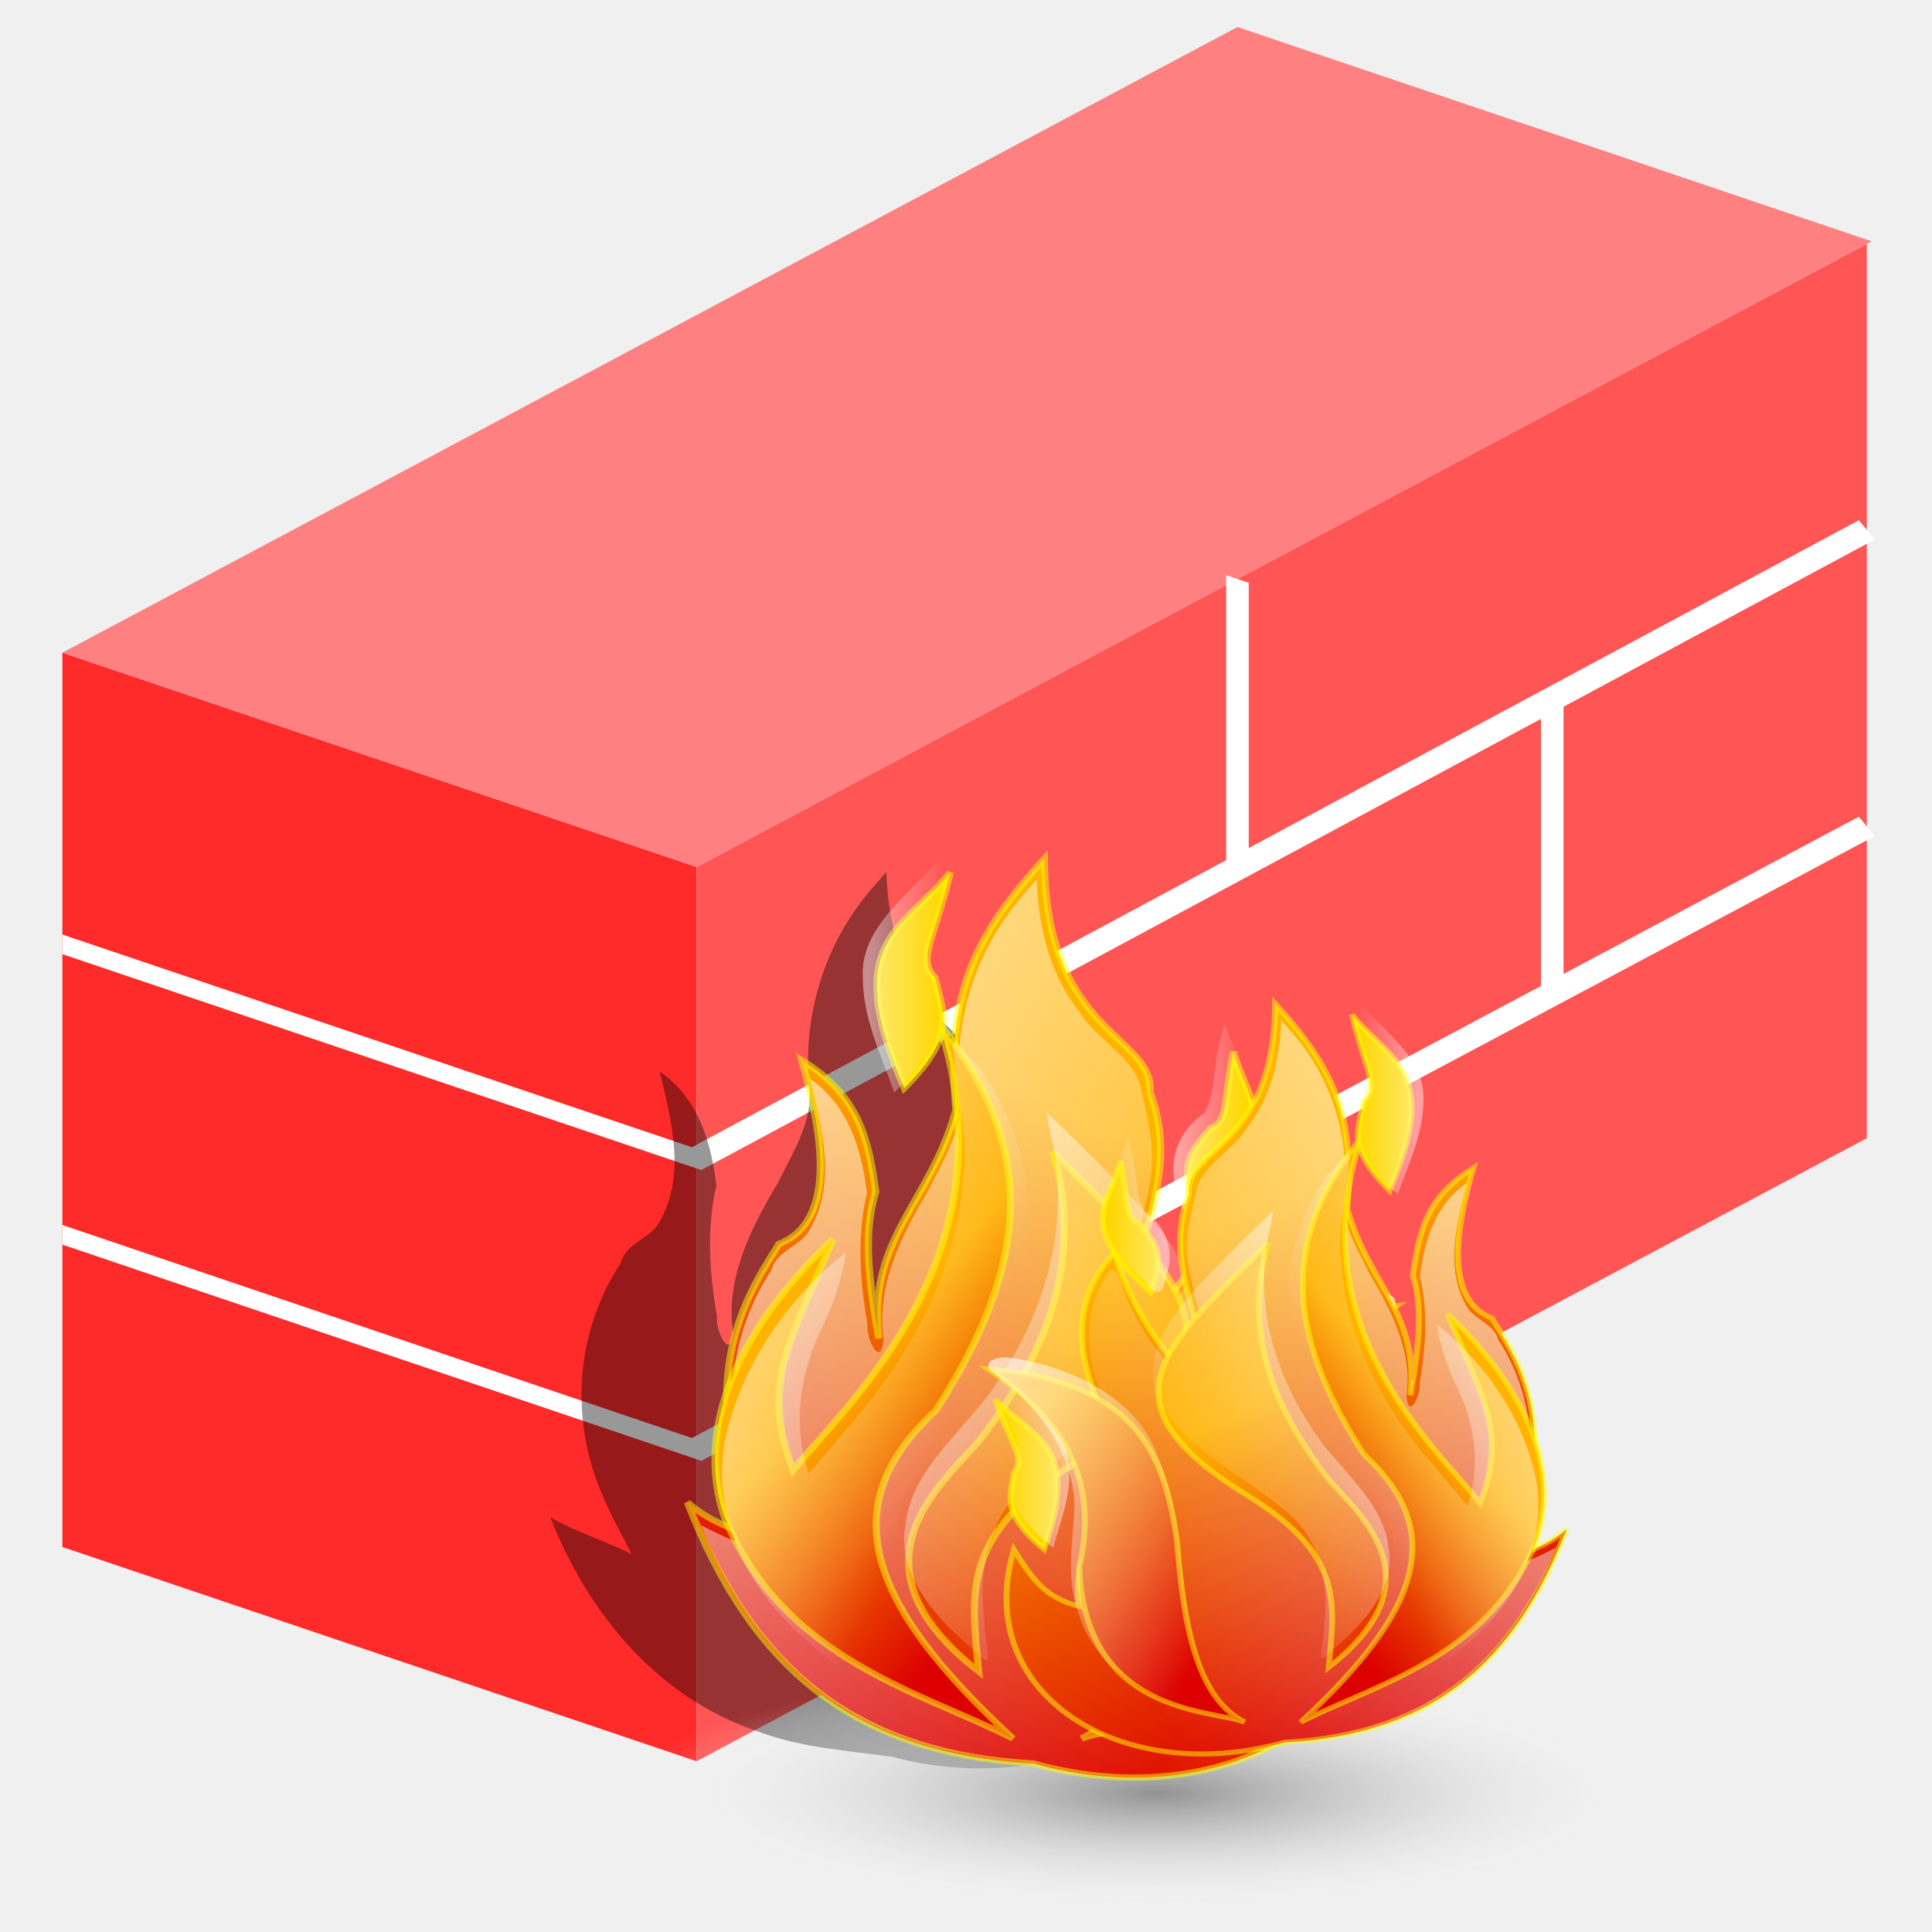
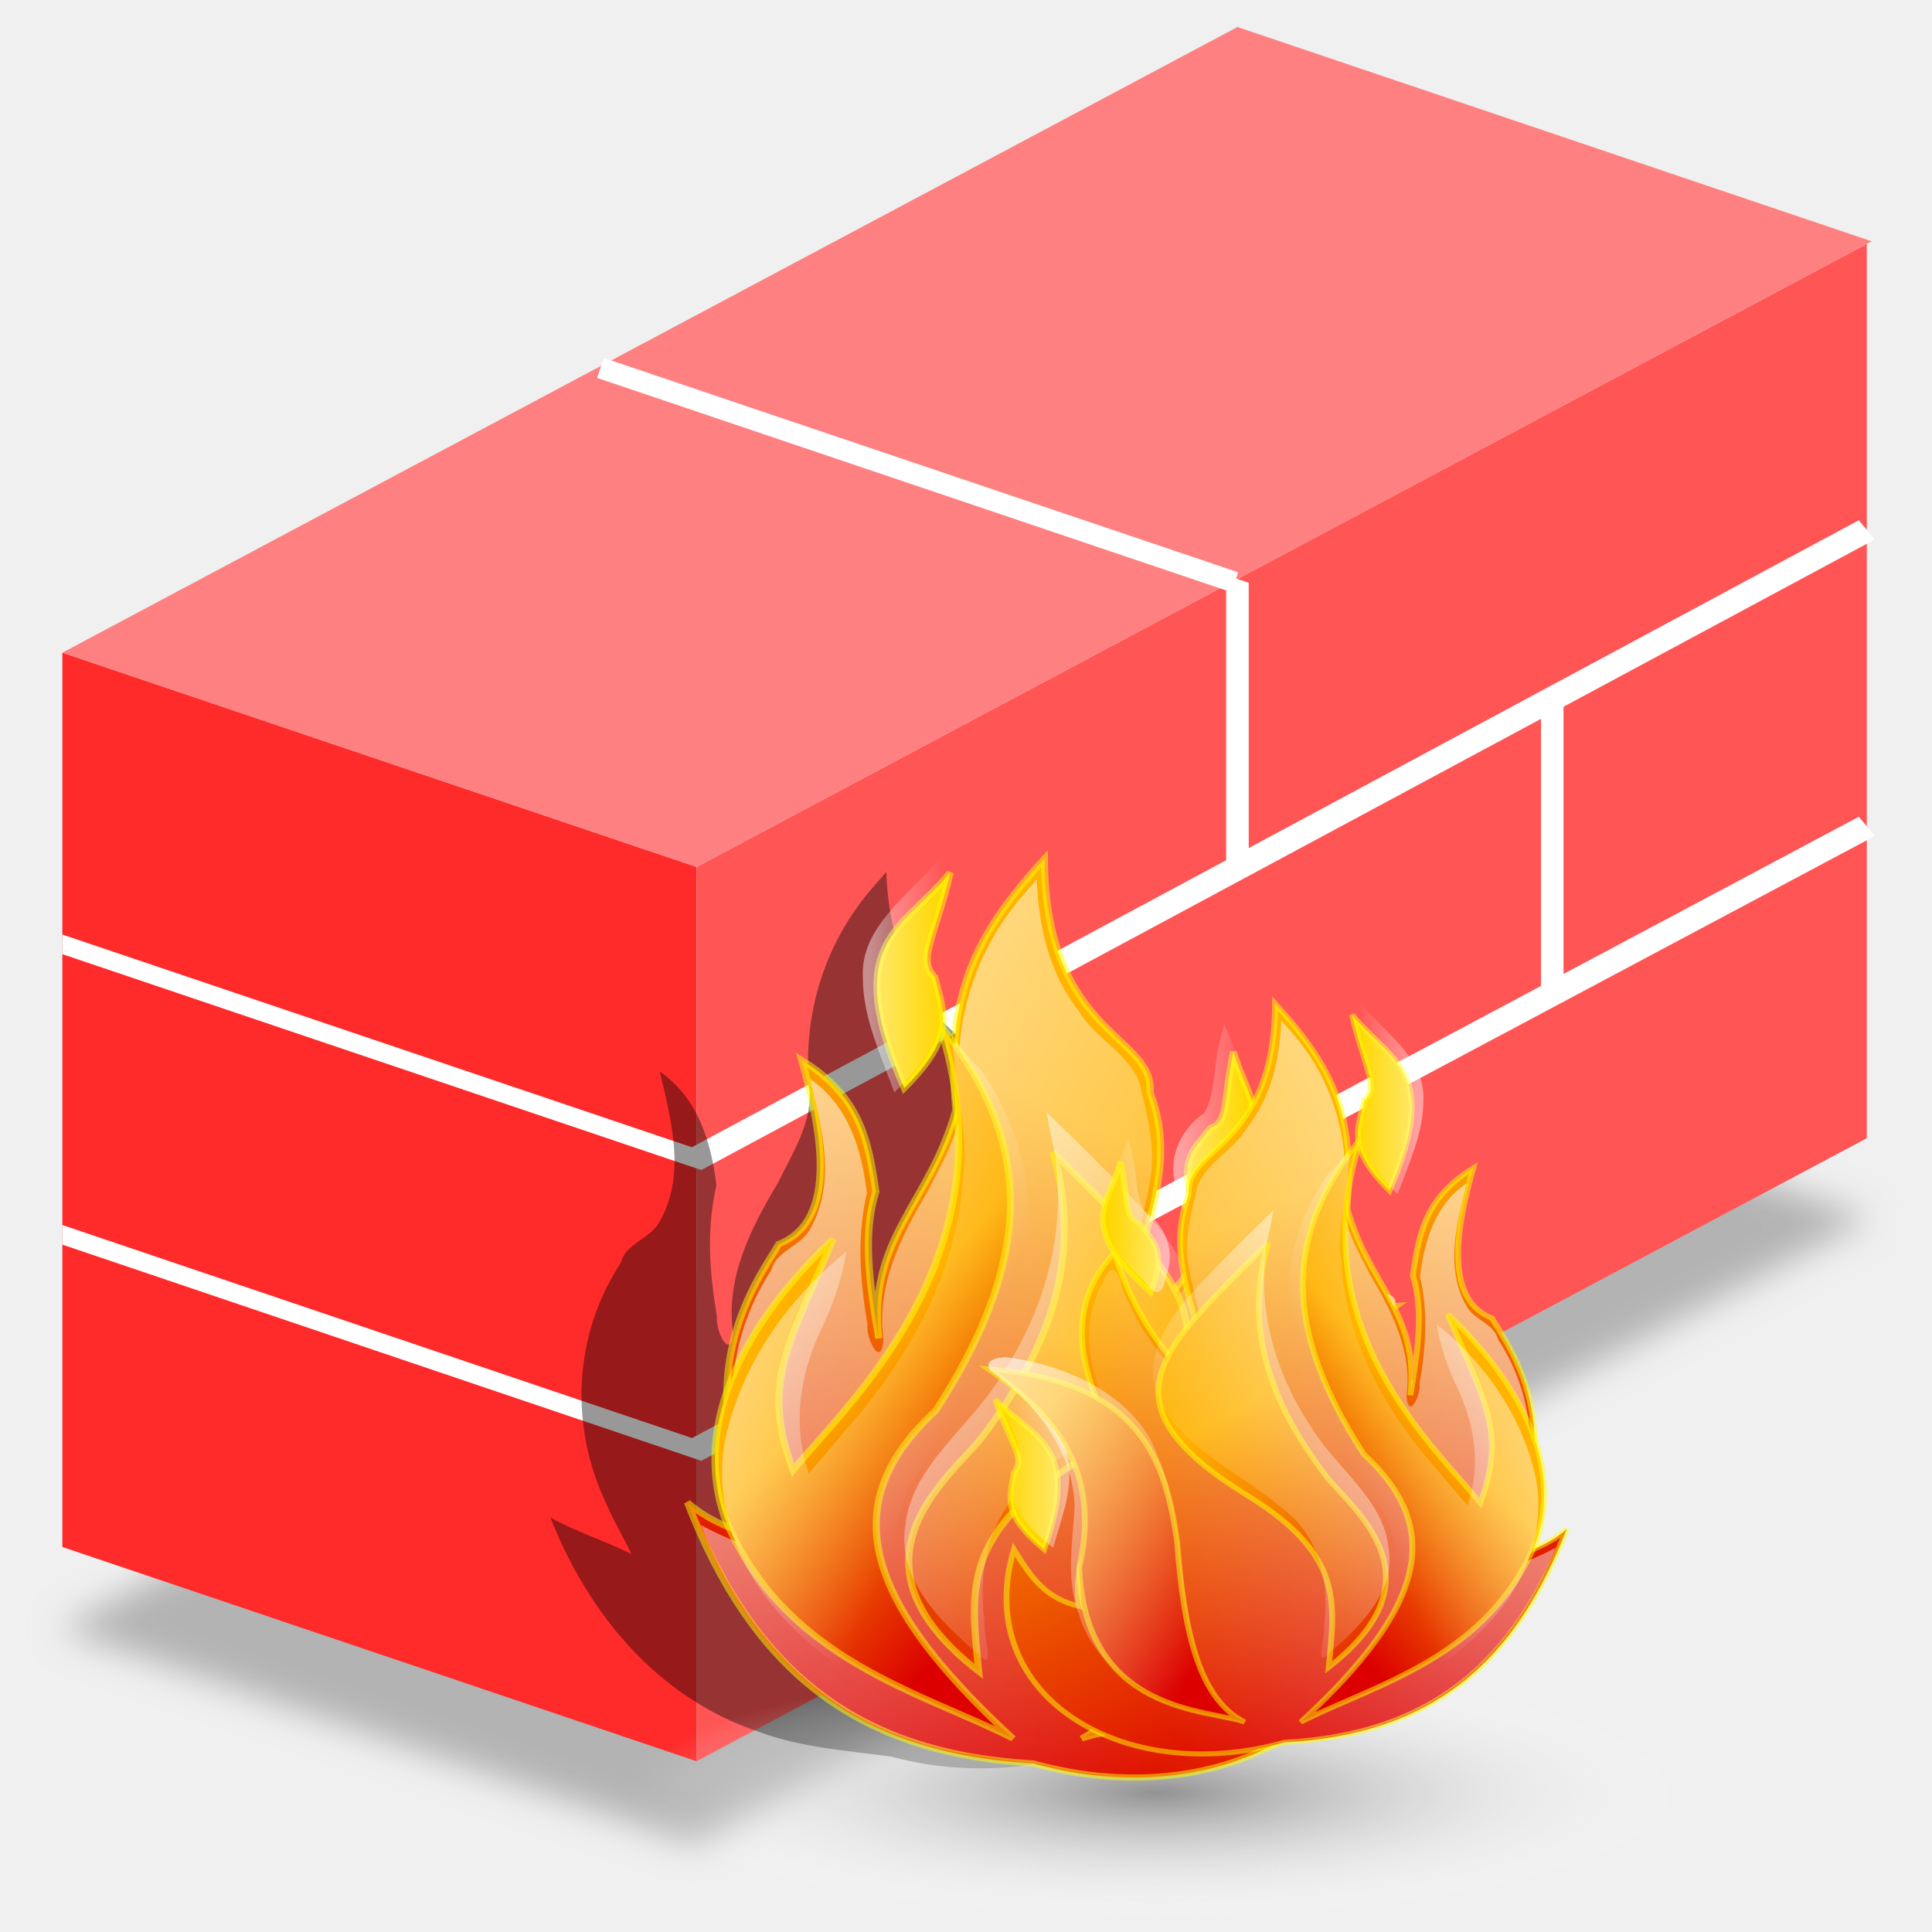
<svg xmlns="http://www.w3.org/2000/svg" xmlns:xlink="http://www.w3.org/1999/xlink" width="500" height="500" id="svg3320" version="1.0">
  <defs id="defs3322">
    <linearGradient id="linearGradient14625">
      <stop id="stop14626" offset="0" style="stop-color:#ffffff;stop-opacity:1;" />
      <stop id="stop14627" offset="1" style="stop-color:#ffffff;stop-opacity:0;" />
    </linearGradient>
    <linearGradient id="linearGradient26051">
      <stop id="stop26052" offset="0" style="stop-color:#ffffff;stop-opacity:0.449;" />
      <stop id="stop26053" offset="1" style="stop-color:#ffffff;stop-opacity:0;" />
    </linearGradient>
    <linearGradient id="linearGradient29186">
      <stop id="stop29187" offset="0" style="stop-color:#ffffff;stop-opacity:1;" />
      <stop id="stop29188" offset="1" style="stop-color:#ffffff;stop-opacity:0;" />
    </linearGradient>
    <linearGradient id="linearGradient17250">
      <stop id="stop17251" offset="0" style="stop-color:#dc0000;stop-opacity:1;" />
      <stop id="stop17252" offset="1" style="stop-color:#ffb200;stop-opacity:1;" />
    </linearGradient>
    <linearGradient id="linearGradient19763">
      <stop id="stop19764" offset="0" style="stop-color:#929292;stop-opacity:1;" />
      <stop id="stop19765" offset="1" style="stop-color:#ffffff;stop-opacity:0;" />
    </linearGradient>
    <radialGradient xlink:href="#linearGradient19763" id="radialGradient4054" gradientUnits="userSpaceOnUse" gradientTransform="matrix(1,0,0,0.275229,0,-183.6143)" cx="-396.061" cy="-253.341" fx="-396.061" fy="-253.341" r="160.486" />
    <linearGradient xlink:href="#linearGradient17250" id="linearGradient4056" gradientUnits="userSpaceOnUse" gradientTransform="matrix(0.939411,0,0,1.446184,1125.509,-315.4759)" x1="-1006.61" y1="448.683" x2="-953.88" y2="299.885" />
    <linearGradient xlink:href="#linearGradient29186" id="linearGradient4058" gradientUnits="userSpaceOnUse" gradientTransform="matrix(0.805965,0,0,1.240749,18.001,-263.9643)" x1="9.655" y1="256.784" x2="323.104" y2="500.802" />
    <linearGradient xlink:href="#linearGradient17250" id="linearGradient4060" gradientUnits="userSpaceOnUse" gradientTransform="matrix(0.701579,0,0,1.93643,1125.509,-315.4759)" x1="-1308.201" y1="330.199" x2="-1335.044" y2="272.823" />
    <linearGradient xlink:href="#linearGradient26051" id="linearGradient4062" gradientUnits="userSpaceOnUse" gradientTransform="matrix(0.606945,0,0,1.647595,0.392598,-250.4193)" x1="468.406" y1="232.901" x2="502.451" y2="232.901" />
    <linearGradient xlink:href="#linearGradient17250" id="linearGradient4064" gradientUnits="userSpaceOnUse" gradientTransform="matrix(0.926747,0,0,1.465945,1125.509,-315.4759)" x1="-916.897" y1="438.473" x2="-857.959" y2="362.156" />
    <linearGradient xlink:href="#linearGradient14625" id="linearGradient4066" gradientUnits="userSpaceOnUse" gradientTransform="matrix(0.7951,0,0,1.257703,24.0962,-278.8637)" x1="501.405" y1="384.396" x2="317.135" y2="485.783" />
    <linearGradient xlink:href="#linearGradient26051" id="linearGradient4068" gradientUnits="userSpaceOnUse" gradientTransform="matrix(0.602527,0,0,1.659677,0.392598,-252.4511)" x1="533.783" y1="294.865" x2="572.41" y2="294.865" />
    <linearGradient xlink:href="#linearGradient17250" id="linearGradient4070" gradientUnits="userSpaceOnUse" gradientTransform="matrix(0.796212,0,0,1.70628,1125.509,-315.4759)" x1="-1131.025" y1="404.582" x2="-1102.728" y2="306.758" />
    <linearGradient xlink:href="#linearGradient26051" id="linearGradient4072" gradientUnits="userSpaceOnUse" gradientTransform="matrix(0.544121,0,0,1.837828,0.392598,-250.4193)" x1="349.432" y1="179.974" x2="390.318" y2="179.974" />
    <linearGradient xlink:href="#linearGradient14625" id="linearGradient4074" gradientUnits="userSpaceOnUse" gradientTransform="matrix(0.683108,0,0,1.463898,22.7417,-283.6045)" x1="198.883" y1="246.212" x2="342.545" y2="403.094" />
    <linearGradient xlink:href="#linearGradient14625" id="linearGradient4076" gradientUnits="userSpaceOnUse" gradientTransform="matrix(0.601918,0,0,1.661356,26.29964,-269.4538)" x1="110.448" y1="244.048" x2="239.464" y2="376.904" />
    <linearGradient xlink:href="#linearGradient17250" id="linearGradient4078" gradientUnits="userSpaceOnUse" gradientTransform="matrix(0.939411,0,0,1.446184,1125.509,-315.4759)" x1="-1006.61" y1="448.683" x2="-953.88" y2="299.885" />
    <linearGradient xlink:href="#linearGradient29186" id="linearGradient4080" gradientUnits="userSpaceOnUse" gradientTransform="matrix(0.805965,0,0,1.240749,18.001,-263.9643)" x1="9.655" y1="256.784" x2="323.104" y2="500.802" />
    <linearGradient xlink:href="#linearGradient17250" id="linearGradient4082" gradientUnits="userSpaceOnUse" gradientTransform="matrix(0.701579,0,0,1.93643,1125.509,-315.4759)" x1="-1308.201" y1="330.199" x2="-1335.044" y2="272.823" />
    <linearGradient xlink:href="#linearGradient26051" id="linearGradient4084" gradientUnits="userSpaceOnUse" gradientTransform="matrix(0.606945,0,0,1.647595,0.392598,-250.4193)" x1="468.406" y1="232.901" x2="502.451" y2="232.901" />
    <linearGradient xlink:href="#linearGradient17250" id="linearGradient4086" gradientUnits="userSpaceOnUse" gradientTransform="matrix(0.926747,0,0,1.465945,1125.509,-315.4759)" x1="-916.897" y1="438.473" x2="-857.959" y2="362.156" />
    <linearGradient xlink:href="#linearGradient14625" id="linearGradient4088" gradientUnits="userSpaceOnUse" gradientTransform="matrix(0.7951,0,0,1.257703,24.0962,-278.8637)" x1="501.405" y1="384.396" x2="317.135" y2="485.783" />
    <linearGradient xlink:href="#linearGradient26051" id="linearGradient4090" gradientUnits="userSpaceOnUse" gradientTransform="matrix(0.602527,0,0,1.659677,0.392598,-252.4511)" x1="533.783" y1="294.865" x2="572.41" y2="294.865" />
    <linearGradient xlink:href="#linearGradient17250" id="linearGradient4092" gradientUnits="userSpaceOnUse" gradientTransform="matrix(0.796212,0,0,1.70628,1125.509,-315.4759)" x1="-1131.025" y1="404.582" x2="-1102.728" y2="306.758" />
    <linearGradient xlink:href="#linearGradient26051" id="linearGradient4094" gradientUnits="userSpaceOnUse" gradientTransform="matrix(0.544121,0,0,1.837828,0.392598,-250.4193)" x1="349.432" y1="179.974" x2="390.318" y2="179.974" />
    <linearGradient xlink:href="#linearGradient14625" id="linearGradient4096" gradientUnits="userSpaceOnUse" gradientTransform="matrix(0.683108,0,0,1.463898,22.7417,-283.6045)" x1="198.883" y1="246.212" x2="342.545" y2="403.094" />
    <linearGradient xlink:href="#linearGradient14625" id="linearGradient4098" gradientUnits="userSpaceOnUse" gradientTransform="matrix(0.601918,0,0,1.661356,26.29964,-269.4538)" x1="110.448" y1="244.048" x2="239.464" y2="376.904" />
+     <filter id="filter3298">
+       <feGaussianBlur stdDeviation="4.531" id="feGaussianBlur3300" />
+     </filter>
  </defs>
  <g id="layer1" transform="translate(606.3568,106.0197)">
+     <path style="fill:#b3b3b3;fill-opacity:1;stroke:none;stroke-width:3;stroke-miterlimit:4;stroke-dasharray:none;stroke-dashoffset:0;stroke-opacity:1;filter:url(#filter3298)" d="M -286.662,153.648 C -130.575,206.38 -278.603,156.371 -122.516,209.103 C -181.3,240.401 -360.676,335.906 -426.632,371.023 C -582.719,318.291 -434.691,368.301 -590.778,315.569 C -522.914,279.436 -349.437,187.071 -286.662,153.648 z" id="path2489" />
    <g id="g4007" transform="matrix(1.167443,0,0,1.015988,114.7447,8.689028)">
      <g transform="matrix(1,0.3881988,0,1,38.53545,165.5684)" id="g3996">
        <rect style="fill:#ff2a2a;fill-opacity:1;stroke:none;stroke-width:3;stroke-miterlimit:4;stroke-dasharray:none;stroke-dashoffset:0;stroke-opacity:1" id="rect3978" width="140.603" height="227.799" x="-642.392" y="137.16" />
        <path style="fill:#ff5555;fill-opacity:1;stroke:none;stroke-width:3;stroke-miterlimit:4;stroke-dasharray:none;stroke-dashoffset:0;stroke-opacity:1" d="M -501.789,137.16 C -424.766,60.137 -309.595,-55.034 -242.382,-122.247 C -242.382,40.155 -242.382,-56.85 -242.382,105.552 C -291.066,154.236 -427.491,290.661 -501.789,364.959 C -501.789,202.557 -501.789,299.562 -501.789,137.16 z" id="path3980" />
        <path style="fill:#ff8080;fill-opacity:1;stroke:none;stroke-width:3;stroke-miterlimit:4;stroke-dasharray:none;stroke-dashoffset:0;stroke-opacity:1" d="M -381.895,-123.337 C -248.195,-123.337 -374.992,-123.337 -241.292,-123.337 C -291.644,-72.984 -445.293,80.665 -501.789,137.16 C -635.489,137.16 -508.692,137.16 -642.392,137.16 C -584.262,79.03 -435.666,-69.566 -381.895,-123.337 z" id="path3982" />
        <path style="fill:none;fill-rule:evenodd;stroke:#ffffff;stroke-width:5;stroke-linecap:butt;stroke-linejoin:miter;stroke-miterlimit:4;stroke-dasharray:none;stroke-opacity:1" d="M -642.392,211.456 L -501.789,211.456 L -242.382,-49.408" id="path3984" />
        <path style="fill:none;fill-rule:evenodd;stroke:#ffffff;stroke-width:5;stroke-linecap:butt;stroke-linejoin:miter;stroke-miterlimit:4;stroke-dasharray:none;stroke-opacity:1" d="M -642.392,285.444 L -501.789,285.529 L -242.382,26.122" id="path3986" />
        <path style="fill:none;fill-rule:evenodd;stroke:#ffffff;stroke-width:5;stroke-linecap:butt;stroke-linejoin:miter;stroke-miterlimit:4;stroke-dasharray:none;stroke-opacity:1" d="M -441.589,225.329 L -441.589,149.799" id="path3988" />
        <path style="fill:none;fill-rule:evenodd;stroke:#ffffff;stroke-width:5;stroke-linecap:butt;stroke-linejoin:miter;stroke-miterlimit:4;stroke-dasharray:none;stroke-opacity:1" d="M -381.895,90.106 L -381.895,17.266" id="path3990" />
        <path style="fill:none;fill-rule:evenodd;stroke:#ffffff;stroke-width:5;stroke-linecap:butt;stroke-linejoin:miter;stroke-miterlimit:4;stroke-dasharray:none;stroke-opacity:1" d="M -381.895,245.065 L -381.895,165.635" id="path3992" />
        <path style="fill:none;fill-rule:evenodd;stroke:#ffffff;stroke-width:5;stroke-linecap:butt;stroke-linejoin:miter;stroke-miterlimit:4;stroke-dasharray:none;stroke-opacity:1" d="M -312.109,20.32 L -312.109,95.85" id="path3994" />
      </g>
      <g transform="matrix(0.7307285,0,0,0.7307285,-889.0748,36.87129)" id="g18542">
        <path style="fill:#000000;fill-opacity:0.405;fill-rule:evenodd;stroke:none;stroke-width:2.156;stroke-linecap:butt;stroke-linejoin:miter;stroke-miterlimit:4;stroke-opacity:0.504" id="path17183" d="M 636.31,104.228 C 621.318,123.914 614.959,149.053 616.87,173.565 C 618.299,185.552 611.926,196.712 607.389,207.42 C 599.046,223.382 591.499,240.814 593.78,259.256 C 593.122,269.883 588.401,259.168 588.898,253.823 C 586.637,238.788 585.67,223.196 588.755,208.302 C 587.2,193.808 583.529,178.097 571.56,168.572 C 575.114,185.776 579.732,205.166 571.154,221.603 C 568.076,227.11 561.192,228.616 559.753,235.228 C 545.31,260.529 544.222,292.072 555.187,318.857 C 557.469,324.957 560.445,330.781 563.029,336.76 C 554.982,332.165 546.151,329.046 538.373,324.01 C 549.147,355.556 569.632,386.59 601.972,398.867 C 614.689,404.282 628.558,405.286 641.994,407.424 C 671.445,416.618 707.991,410.577 727.422,384.949 C 738.838,370.122 742.009,350.112 738.123,332.041 C 732.98,342.442 724.069,350.871 712.56,353.541 C 715.208,340.188 711.177,326.825 704.278,315.404 C 696.831,303.217 695.08,287.812 701.023,274.645 C 710.041,254.88 716.856,230.962 706.355,210.392 C 703.105,200.895 700.817,206.725 699.17,213.451 C 692.304,234.572 678.439,252.54 662.748,267.947 C 663.834,246.399 671.352,226.012 674.547,204.83 C 676.372,194.039 674.276,183.211 672.017,172.761 C 670.479,161.019 658.241,154.995 653.078,144.94 C 643.877,131.567 640.816,114.945 640.279,98.978 C 638.956,100.728 637.633,102.478 636.31,104.228 z" />
        <g id="g17093" transform="translate(21.43938,-10.1784)">
          <path transform="translate(1097.074,683.5118)" d="M -235.575,-253.341 A 160.486,44.17 0 1 1 -556.547,-253.341 A 160.486,44.17 0 1 1 -235.575,-253.341 z" id="path15143" style="fill:url(#radialGradient4054);fill-opacity:1;fill-rule:evenodd;stroke:none;stroke-width:5.75;stroke-linecap:round;stroke-miterlimit:4;stroke-dasharray:none;stroke-dashoffset:0;stroke-opacity:0.577" />
          <g id="g17061">
            <g id="g14694" transform="translate(423.2068,63.92751)">
              <path d="M 135.306,265.022 C 154.654,322.199 185.264,352.52 240.131,355.986 C 300.484,375.333 356.506,335.771 340.624,273.685 C 333.405,286.969 328.784,294.188 316.367,297.942 C 321.276,263.578 289.8,257.803 305.105,220.84 C 315.789,198.027 322.142,170.016 303.372,147.203 C 295.575,173.192 286.046,190.519 266.987,209.578 C 269.008,177.813 285.757,152.112 275.65,122.079 C 277.094,101.865 243.885,102.443 243.596,40.645 C 222.516,67.213 213.564,87.715 216.74,128.144 C 208.943,160.775 189.884,172.615 193.35,207.845 C 190.462,188.208 188.441,171.171 192.483,156.732 C 190.173,138.828 187.863,123.523 169.959,110.817 C 175.446,133.053 181.799,166.55 163.028,174.925 C 157.831,185.609 131.841,222.284 160.43,279.749 C 152.055,274.84 143.681,273.396 135.306,265.022 z" id="path15991" style="fill:url(#linearGradient4056);fill-opacity:1;fill-rule:evenodd;stroke:#ffff00;stroke-width:2.156;stroke-linecap:butt;stroke-linejoin:miter;stroke-miterlimit:4;stroke-opacity:0.504" />
              <path d="M 237.315,53.087 C 222.322,72.772 215.963,97.911 217.875,122.424 C 219.303,134.411 212.93,145.57 208.393,156.278 C 200.05,172.24 192.503,189.672 194.785,208.115 C 194.127,218.741 189.406,208.027 189.903,202.682 C 187.642,187.647 186.675,172.055 189.759,157.161 C 188.204,142.667 184.533,126.956 172.565,117.431 C 176.119,134.635 180.737,154.025 172.158,170.462 C 169.08,175.969 162.196,177.474 160.757,184.087 C 146.314,209.387 145.226,240.93 156.191,267.715 C 158.473,273.816 161.45,279.639 164.033,285.618 C 155.986,281.023 147.155,277.905 139.377,272.868 C 150.151,304.415 170.637,335.449 202.976,347.726 C 215.694,353.14 229.562,354.145 242.998,356.282 C 272.449,365.476 308.996,359.435 328.426,333.807 C 339.842,318.98 343.013,298.971 339.127,280.899 C 333.984,291.3 325.073,299.729 313.565,302.399 C 316.212,289.046 312.181,275.684 305.282,264.263 C 297.835,252.076 296.084,236.67 302.027,223.503 C 311.045,203.738 317.861,179.821 307.359,159.25 C 304.109,149.754 301.821,155.583 300.175,162.309 C 293.308,183.431 279.443,201.398 263.752,216.806 C 264.839,195.258 272.357,174.87 275.552,153.688 C 277.376,142.898 275.28,132.069 273.021,121.62 C 271.483,109.877 259.245,103.854 254.082,93.799 C 244.881,80.425 241.82,63.803 241.283,47.837 C 239.96,49.587 238.637,51.337 237.315,53.087 z" id="path29198" style="fill:url(#linearGradient4058);fill-opacity:1;fill-rule:evenodd;stroke:none;stroke-width:2.156;stroke-linecap:butt;stroke-linejoin:miter;stroke-miterlimit:4;stroke-opacity:0.504" />
              <path d="M 234.067,347.322 C 188.152,298.808 180.355,265.022 210.676,232.968 C 244.751,172.326 236.377,134.208 211.542,97.823 C 234.933,178.39 183.82,230.369 167.36,253.76 C 157.542,223.439 165.916,210.444 179.489,173.192 C 152.921,202.07 136.75,237.011 146.568,270.22 C 164.472,320.178 206.633,331.151 234.067,347.322 z" id="path15990" style="fill:url(#linearGradient4060);fill-opacity:1;fill-rule:evenodd;stroke:#ffff00;stroke-width:2.156;stroke-linecap:butt;stroke-linejoin:miter;stroke-miterlimit:4;stroke-opacity:0.504" />
              <path d="M 289.789,164.024 C 283.634,146.123 288.657,142.29 294.048,134.469 C 299.61,132.303 297.905,124.751 300.94,107.931 C 305.535,126.704 317.871,135.24 289.789,164.024 z" id="path15994" style="fill:#ffd700;fill-opacity:1;fill-rule:evenodd;stroke:#ffff00;stroke-width:2.156;stroke-linecap:butt;stroke-linejoin:miter;stroke-miterlimit:4;stroke-opacity:0.504" />
              <path d="M 296.705,104.987 C 294.834,112.967 295.68,121.762 292.205,129.206 C 284.064,135.425 280.514,146.982 284.084,156.789 C 285.192,165.009 287.763,166.427 292.321,158.921 C 302.053,148.907 311.158,134.558 305.617,120.209 C 303.117,112.891 300.928,105.46 298.143,98.237 C 297.663,100.487 297.184,102.737 296.705,104.987 z" id="path28563" style="fill:url(#linearGradient4062);fill-opacity:1;fill-rule:evenodd;stroke:none;stroke-width:2.156;stroke-linecap:butt;stroke-linejoin:miter;stroke-miterlimit:4;stroke-opacity:0.504" />
              <path d="M 329.362,273.685 C 345.244,258.38 342.068,251.738 340.624,240.765 C 336.003,235.567 341.779,228.637 347.554,209.578 C 332.827,226.615 315.501,228.925 329.362,273.685 z" id="path15993" style="fill:#ffd700;fill-opacity:1;fill-rule:evenodd;stroke:#ffff00;stroke-width:2.156;stroke-linecap:butt;stroke-linejoin:miter;stroke-miterlimit:4;stroke-opacity:0.504" />
              <path d="M 254.858,347.322 C 272.762,337.215 277.671,305.45 279.982,270.22 C 284.313,236.145 292.976,202.07 350.153,196.583 C 326.763,215.353 307.704,238.455 316.367,281.482 C 314.057,344.146 267.564,341.836 254.858,347.322 z" id="path15992" style="fill:url(#linearGradient4064);fill-opacity:1;fill-rule:evenodd;stroke:#ffff00;stroke-width:2.156;stroke-linecap:butt;stroke-linejoin:miter;stroke-miterlimit:4;stroke-opacity:0.504" />
              <path d="M 343.565,191.605 C 319.184,195.062 294.053,209.71 286.897,234.588 C 275.413,265.685 281.759,301.078 266.096,330.949 C 260.148,333.534 261.602,344.623 268.948,342.453 C 290.465,338.552 310.886,323.604 316.337,301.667 C 321.595,286.434 318.613,270.317 318.054,254.67 C 318.769,231.977 331.909,211.512 349.159,197.511 C 352.178,193.162 347.142,191.699 343.565,191.605 z" id="path26056" style="fill:url(#linearGradient4066);fill-opacity:1;fill-rule:evenodd;stroke:none;stroke-width:2.156;stroke-linecap:butt;stroke-linejoin:miter;stroke-miterlimit:4;stroke-opacity:0.504" />
              <path d="M 343.861,203.486 C 334.036,213.886 319.783,223.619 320.127,239.61 C 319.401,251.066 323.48,261.989 326.018,272.986 C 334.546,264.848 344.241,254.246 341.117,241.412 C 341.094,235.756 336.832,230.809 340.178,225.299 C 343.392,216.573 346.754,207.891 348.986,198.83 C 347.278,200.382 345.57,201.934 343.861,203.486 z" id="path28562" style="fill:url(#linearGradient4068);fill-opacity:1;fill-rule:evenodd;stroke:none;stroke-width:2.156;stroke-linecap:butt;stroke-linejoin:miter;stroke-miterlimit:4;stroke-opacity:0.504" />
              <path d="M 223.671,323.932 C 221.361,296.21 218.184,276.284 253.126,251.161 C 312.324,209.866 283.158,185.898 246.195,142.871 C 257.168,185.609 239.553,219.685 224.537,242.498 C 214.719,256.648 180.644,285.525 223.671,323.932 z" id="path15989" style="fill:url(#linearGradient4070);fill-opacity:1;fill-rule:evenodd;stroke:#ffff00;stroke-width:2.156;stroke-linecap:butt;stroke-linejoin:miter;stroke-miterlimit:4;stroke-opacity:0.504" />
              <path d="M 201.089,120.582 C 217.078,102.171 212.971,94.593 210.36,81.917 C 204.805,76.074 210.491,67.795 215.042,45.441 C 200.483,65.815 181.693,69.204 201.089,120.582 z" id="path15995" style="fill:#ffd700;fill-opacity:1;fill-rule:evenodd;stroke:#ffff00;stroke-width:2.156;stroke-linecap:butt;stroke-linejoin:miter;stroke-miterlimit:4;stroke-opacity:0.504" />
              <path d="M 211.205,41.518 C 201.895,53.692 187.778,64.926 188.518,81.799 C 188.417,95.829 193.947,108.918 198.08,122.081 C 206.52,112.446 215.5,100.211 211.744,86.635 C 211.769,81.263 208.007,77.093 207.898,72.019 C 209.955,60.044 214.211,48.476 215.893,36.393 C 214.33,38.101 212.768,39.81 211.205,41.518 z" id="path28564" style="fill:url(#linearGradient4072);fill-opacity:1;fill-rule:evenodd;stroke:none;stroke-width:2.156;stroke-linecap:butt;stroke-linejoin:miter;stroke-miterlimit:4;stroke-opacity:0.504" />
              <path d="M 245.304,135.708 C 251.709,164.843 245.113,195.536 230.369,221.133 C 221.215,238.73 203.168,252.207 201.448,273.144 C 198.69,291.388 211.835,306.595 224.017,318.385 C 228.979,324.624 224.726,309.874 225.401,306.422 C 223.422,288.473 226.5,268.334 240.984,256.022 C 257.109,240.334 280.107,229.46 287.831,206.912 C 293.056,187 279.135,169.151 266.993,155.011 C 259.67,146.125 251.95,137.605 244.273,129.021 C 244.617,131.25 244.96,133.479 245.304,135.708 z" id="path26055" style="fill:url(#linearGradient4074);fill-opacity:1;fill-rule:evenodd;stroke:none;stroke-width:2.156;stroke-linecap:butt;stroke-linejoin:miter;stroke-miterlimit:4;stroke-opacity:0.504" />
              <path d="M 216.206,109.859 C 216.84,123.636 220.757,137.28 218.963,151.187 C 217.381,183.654 203.115,214.186 183.421,239.601 C 179.768,244.792 175.877,249.81 172.112,254.921 C 167.078,238.148 169.351,220.063 176.131,204.146 C 179.701,195.642 182.207,186.815 183.518,177.671 C 164.697,194.841 151.415,218.245 146.737,243.296 C 142.946,266.466 151.096,290.286 166.468,307.699 C 185.795,330.501 213.584,343.313 240.518,354.765 C 225.256,333.297 204.01,313.926 199.498,286.803 C 196.403,271.053 202.605,255.246 212.948,243.471 C 224.787,227.205 232.161,207.855 236.542,188.325 C 242.23,162.888 237.67,135.385 223.768,113.327 C 220.338,110.82 214.208,97.643 216.206,109.859 z" id="path26054" style="fill:url(#linearGradient4076);fill-opacity:1;fill-rule:evenodd;stroke:none;stroke-width:2.156;stroke-linecap:butt;stroke-linejoin:miter;stroke-miterlimit:4;stroke-opacity:0.504" />
            </g>
            <g id="g15091" transform="matrix(-0.816808,0,0,0.816808,935.759,121.8191)">
              <path d="M 135.306,265.022 C 154.654,322.199 185.264,352.52 240.131,355.986 C 300.484,375.333 356.506,335.771 340.624,273.685 C 333.405,286.969 328.784,294.188 316.367,297.942 C 321.276,263.578 289.8,257.803 305.105,220.84 C 315.789,198.027 322.142,170.016 303.372,147.203 C 295.575,173.192 286.046,190.519 266.987,209.578 C 269.008,177.813 285.757,152.112 275.65,122.079 C 277.094,101.865 243.885,102.443 243.596,40.645 C 222.516,67.213 213.564,87.715 216.74,128.144 C 208.943,160.775 189.884,172.615 193.35,207.845 C 190.462,188.208 188.441,171.171 192.483,156.732 C 190.173,138.828 187.863,123.523 169.959,110.817 C 175.446,133.053 181.799,166.55 163.028,174.925 C 157.831,185.609 131.841,222.284 160.43,279.749 C 152.055,274.84 143.681,273.396 135.306,265.022 z" id="path15093" style="fill:url(#linearGradient4078);fill-opacity:1;fill-rule:evenodd;stroke:#ffff00;stroke-width:2.156;stroke-linecap:butt;stroke-linejoin:miter;stroke-miterlimit:4;stroke-opacity:0.504" />
              <path d="M 237.315,53.087 C 222.322,72.772 215.963,97.911 217.875,122.424 C 219.303,134.411 212.93,145.57 208.393,156.278 C 200.05,172.24 192.503,189.672 194.785,208.115 C 194.127,218.741 189.406,208.027 189.903,202.682 C 187.642,187.647 186.675,172.055 189.759,157.161 C 188.204,142.667 184.533,126.956 172.565,117.431 C 176.119,134.635 180.737,154.025 172.158,170.462 C 169.08,175.969 162.196,177.474 160.757,184.087 C 146.314,209.387 145.226,240.93 156.191,267.715 C 158.473,273.816 161.45,279.639 164.033,285.618 C 155.986,281.023 147.155,277.905 139.377,272.868 C 150.151,304.415 170.637,335.449 202.976,347.726 C 215.694,353.14 229.562,354.145 242.998,356.282 C 272.449,365.476 308.996,359.435 328.426,333.807 C 339.842,318.98 343.013,298.971 339.127,280.899 C 333.984,291.3 325.073,299.729 313.565,302.399 C 316.212,289.046 312.181,275.684 305.282,264.263 C 297.835,252.076 296.084,236.67 302.027,223.503 C 311.045,203.738 317.861,179.821 307.359,159.25 C 304.109,149.754 301.821,155.583 300.175,162.309 C 293.308,183.431 279.443,201.398 263.752,216.806 C 264.839,195.258 272.357,174.87 275.552,153.688 C 277.376,142.898 275.28,132.069 273.021,121.62 C 271.483,109.877 259.245,103.854 254.082,93.799 C 244.881,80.425 241.82,63.803 241.283,47.837 C 239.96,49.587 238.637,51.337 237.315,53.087 z" id="path15095" style="fill:url(#linearGradient4080);fill-opacity:1;fill-rule:evenodd;stroke:none;stroke-width:2.156;stroke-linecap:butt;stroke-linejoin:miter;stroke-miterlimit:4;stroke-opacity:0.504" />
              <path d="M 234.067,347.322 C 188.152,298.808 180.355,265.022 210.676,232.968 C 244.751,172.326 236.377,134.208 211.542,97.823 C 234.933,178.39 183.82,230.369 167.36,253.76 C 157.542,223.439 165.916,210.444 179.489,173.192 C 152.921,202.07 136.75,237.011 146.568,270.22 C 164.472,320.178 206.633,331.151 234.067,347.322 z" id="path15097" style="fill:url(#linearGradient4082);fill-opacity:1;fill-rule:evenodd;stroke:#ffff00;stroke-width:2.156;stroke-linecap:butt;stroke-linejoin:miter;stroke-miterlimit:4;stroke-opacity:0.504" />
              <path d="M 289.789,164.024 C 283.634,146.123 288.657,142.29 294.048,134.469 C 299.61,132.303 297.905,124.751 300.94,107.931 C 305.535,126.704 317.871,135.24 289.789,164.024 z" id="path15099" style="fill:#ffd700;fill-opacity:1;fill-rule:evenodd;stroke:#ffff00;stroke-width:2.156;stroke-linecap:butt;stroke-linejoin:miter;stroke-miterlimit:4;stroke-opacity:0.504" />
              <path d="M 296.705,104.987 C 294.834,112.967 295.68,121.762 292.205,129.206 C 284.064,135.425 280.514,146.982 284.084,156.789 C 285.192,165.009 287.763,166.427 292.321,158.921 C 302.053,148.907 311.158,134.558 305.617,120.209 C 303.117,112.891 300.928,105.46 298.143,98.237 C 297.663,100.487 297.184,102.737 296.705,104.987 z" id="path15101" style="fill:url(#linearGradient4084);fill-opacity:1;fill-rule:evenodd;stroke:none;stroke-width:2.156;stroke-linecap:butt;stroke-linejoin:miter;stroke-miterlimit:4;stroke-opacity:0.504" />
              <path d="M 329.362,273.685 C 345.244,258.38 342.068,251.738 340.624,240.765 C 336.003,235.567 341.779,228.637 347.554,209.578 C 332.827,226.615 315.501,228.925 329.362,273.685 z" id="path15103" style="fill:#ffd700;fill-opacity:1;fill-rule:evenodd;stroke:#ffff00;stroke-width:2.156;stroke-linecap:butt;stroke-linejoin:miter;stroke-miterlimit:4;stroke-opacity:0.504" />
              <path d="M 254.858,347.322 C 272.762,337.215 277.671,305.45 279.982,270.22 C 284.313,236.145 292.976,202.07 350.153,196.583 C 326.763,215.353 307.704,238.455 316.367,281.482 C 314.057,344.146 267.564,341.836 254.858,347.322 z" id="path15105" style="fill:url(#linearGradient4086);fill-opacity:1;fill-rule:evenodd;stroke:#ffff00;stroke-width:2.156;stroke-linecap:butt;stroke-linejoin:miter;stroke-miterlimit:4;stroke-opacity:0.504" />
              <path d="M 343.565,191.605 C 319.184,195.062 294.053,209.71 286.897,234.588 C 275.413,265.685 281.759,301.078 266.096,330.949 C 260.148,333.534 261.602,344.623 268.948,342.453 C 290.465,338.552 310.886,323.604 316.337,301.667 C 321.595,286.434 318.613,270.317 318.054,254.67 C 318.769,231.977 331.909,211.512 349.159,197.511 C 352.178,193.162 347.142,191.699 343.565,191.605 z" id="path15107" style="fill:url(#linearGradient4088);fill-opacity:1;fill-rule:evenodd;stroke:none;stroke-width:2.156;stroke-linecap:butt;stroke-linejoin:miter;stroke-miterlimit:4;stroke-opacity:0.504" />
              <path d="M 343.861,203.486 C 334.036,213.886 319.783,223.619 320.127,239.61 C 319.401,251.066 323.48,261.989 326.018,272.986 C 334.546,264.848 344.241,254.246 341.117,241.412 C 341.094,235.756 336.832,230.809 340.178,225.299 C 343.392,216.573 346.754,207.891 348.986,198.83 C 347.278,200.382 345.57,201.934 343.861,203.486 z" id="path15109" style="fill:url(#linearGradient4090);fill-opacity:1;fill-rule:evenodd;stroke:none;stroke-width:2.156;stroke-linecap:butt;stroke-linejoin:miter;stroke-miterlimit:4;stroke-opacity:0.504" />
              <path d="M 223.671,323.932 C 221.361,296.21 218.184,276.284 253.126,251.161 C 312.324,209.866 283.158,185.898 246.195,142.871 C 257.168,185.609 239.553,219.685 224.537,242.498 C 214.719,256.648 180.644,285.525 223.671,323.932 z" id="path15111" style="fill:url(#linearGradient4092);fill-opacity:1;fill-rule:evenodd;stroke:#ffff00;stroke-width:2.156;stroke-linecap:butt;stroke-linejoin:miter;stroke-miterlimit:4;stroke-opacity:0.504" />
              <path d="M 201.089,120.582 C 217.078,102.171 212.971,94.593 210.36,81.917 C 204.805,76.074 210.491,67.795 215.042,45.441 C 200.483,65.815 181.693,69.204 201.089,120.582 z" id="path15113" style="fill:#ffd700;fill-opacity:1;fill-rule:evenodd;stroke:#ffff00;stroke-width:2.156;stroke-linecap:butt;stroke-linejoin:miter;stroke-miterlimit:4;stroke-opacity:0.504" />
              <path d="M 211.205,41.518 C 201.895,53.692 187.778,64.926 188.518,81.799 C 188.417,95.829 193.947,108.918 198.08,122.081 C 206.52,112.446 215.5,100.211 211.744,86.635 C 211.769,81.263 208.007,77.093 207.898,72.019 C 209.955,60.044 214.211,48.476 215.893,36.393 C 214.33,38.101 212.768,39.81 211.205,41.518 z" id="path15115" style="fill:url(#linearGradient4094);fill-opacity:1;fill-rule:evenodd;stroke:none;stroke-width:2.156;stroke-linecap:butt;stroke-linejoin:miter;stroke-miterlimit:4;stroke-opacity:0.504" />
              <path d="M 245.304,135.708 C 251.709,164.843 245.113,195.536 230.369,221.133 C 221.215,238.73 203.168,252.207 201.448,273.144 C 198.69,291.388 211.835,306.595 224.017,318.385 C 228.979,324.624 224.726,309.874 225.401,306.422 C 223.422,288.473 226.5,268.334 240.984,256.022 C 257.109,240.334 280.107,229.46 287.831,206.912 C 293.056,187 279.135,169.151 266.993,155.011 C 259.67,146.125 251.95,137.605 244.273,129.021 C 244.617,131.25 244.96,133.479 245.304,135.708 z" id="path15117" style="fill:url(#linearGradient4096);fill-opacity:1;fill-rule:evenodd;stroke:none;stroke-width:2.156;stroke-linecap:butt;stroke-linejoin:miter;stroke-miterlimit:4;stroke-opacity:0.504" />
              <path d="M 216.206,109.859 C 216.84,123.636 220.757,137.28 218.963,151.187 C 217.381,183.654 203.115,214.186 183.421,239.601 C 179.768,244.792 175.877,249.81 172.112,254.921 C 167.078,238.148 169.351,220.063 176.131,204.146 C 179.701,195.642 182.207,186.815 183.518,177.671 C 164.697,194.841 151.415,218.245 146.737,243.296 C 142.946,266.466 151.096,290.286 166.468,307.699 C 185.795,330.501 213.584,343.313 240.518,354.765 C 225.256,333.297 204.01,313.926 199.498,286.803 C 196.403,271.053 202.605,255.246 212.948,243.471 C 224.787,227.205 232.161,207.855 236.542,188.325 C 242.23,162.888 237.67,135.385 223.768,113.327 C 220.338,110.82 214.208,97.643 216.206,109.859 z" id="path15119" style="fill:url(#linearGradient4098);fill-opacity:1;fill-rule:evenodd;stroke:none;stroke-width:2.156;stroke-linecap:butt;stroke-linejoin:miter;stroke-miterlimit:4;stroke-opacity:0.504" />
            </g>
          </g>
        </g>
      </g>
    </g>
+     <path style="fill:none;fill-rule:evenodd;stroke:#ffffff;stroke-width:5.445;stroke-linecap:butt;stroke-linejoin:miter;stroke-miterlimit:4;stroke-dasharray:none;stroke-opacity:1" d="M -450.956,-10.793 L -286.81,44.662" id="path2492" />
  </g>
</svg>
